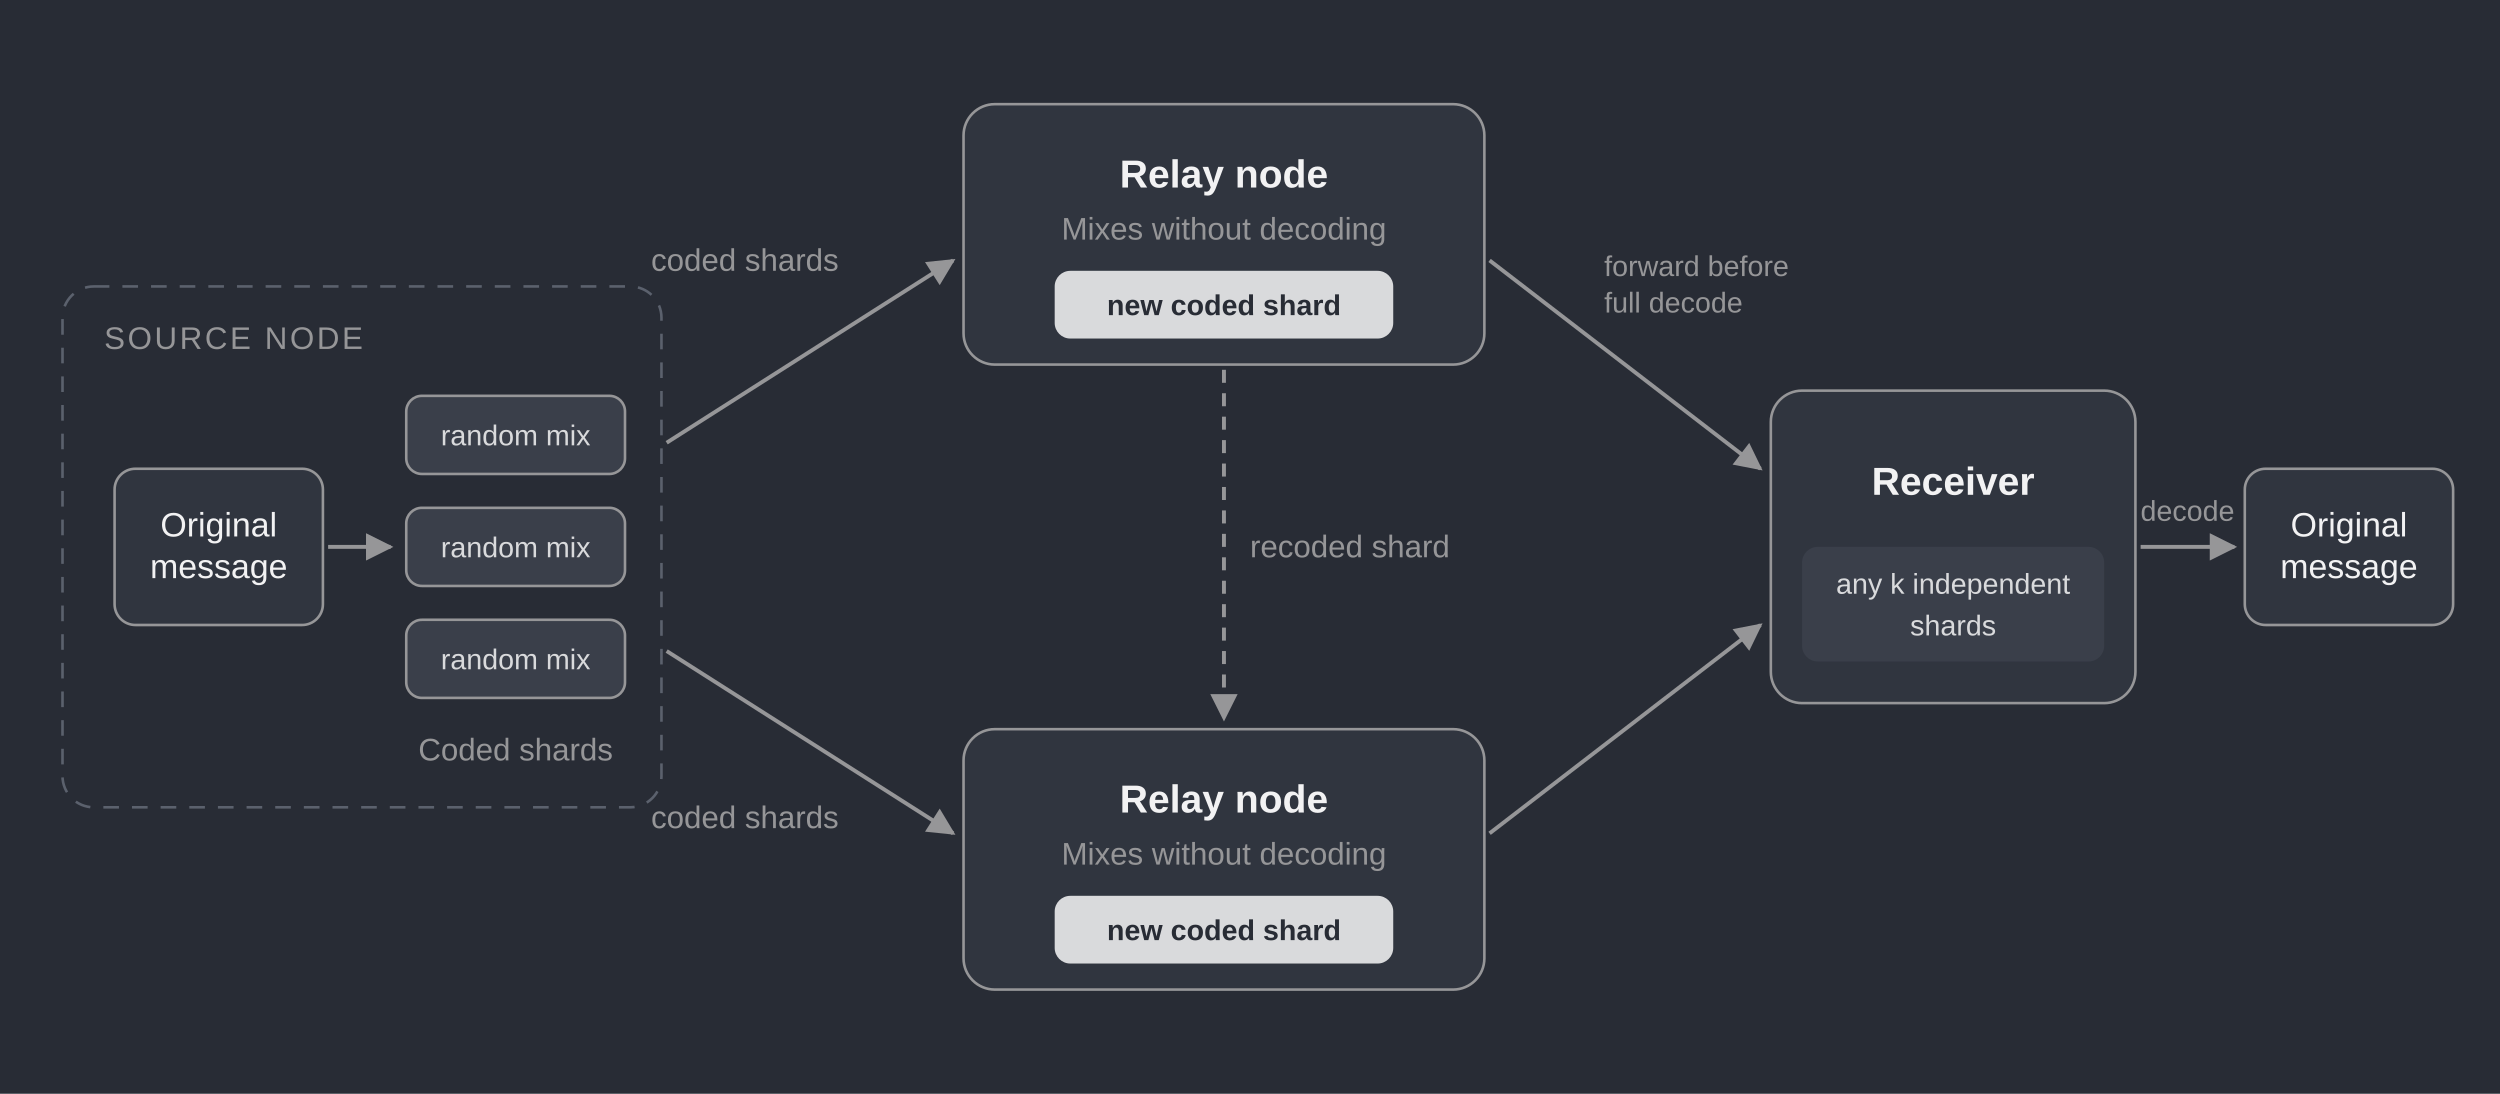
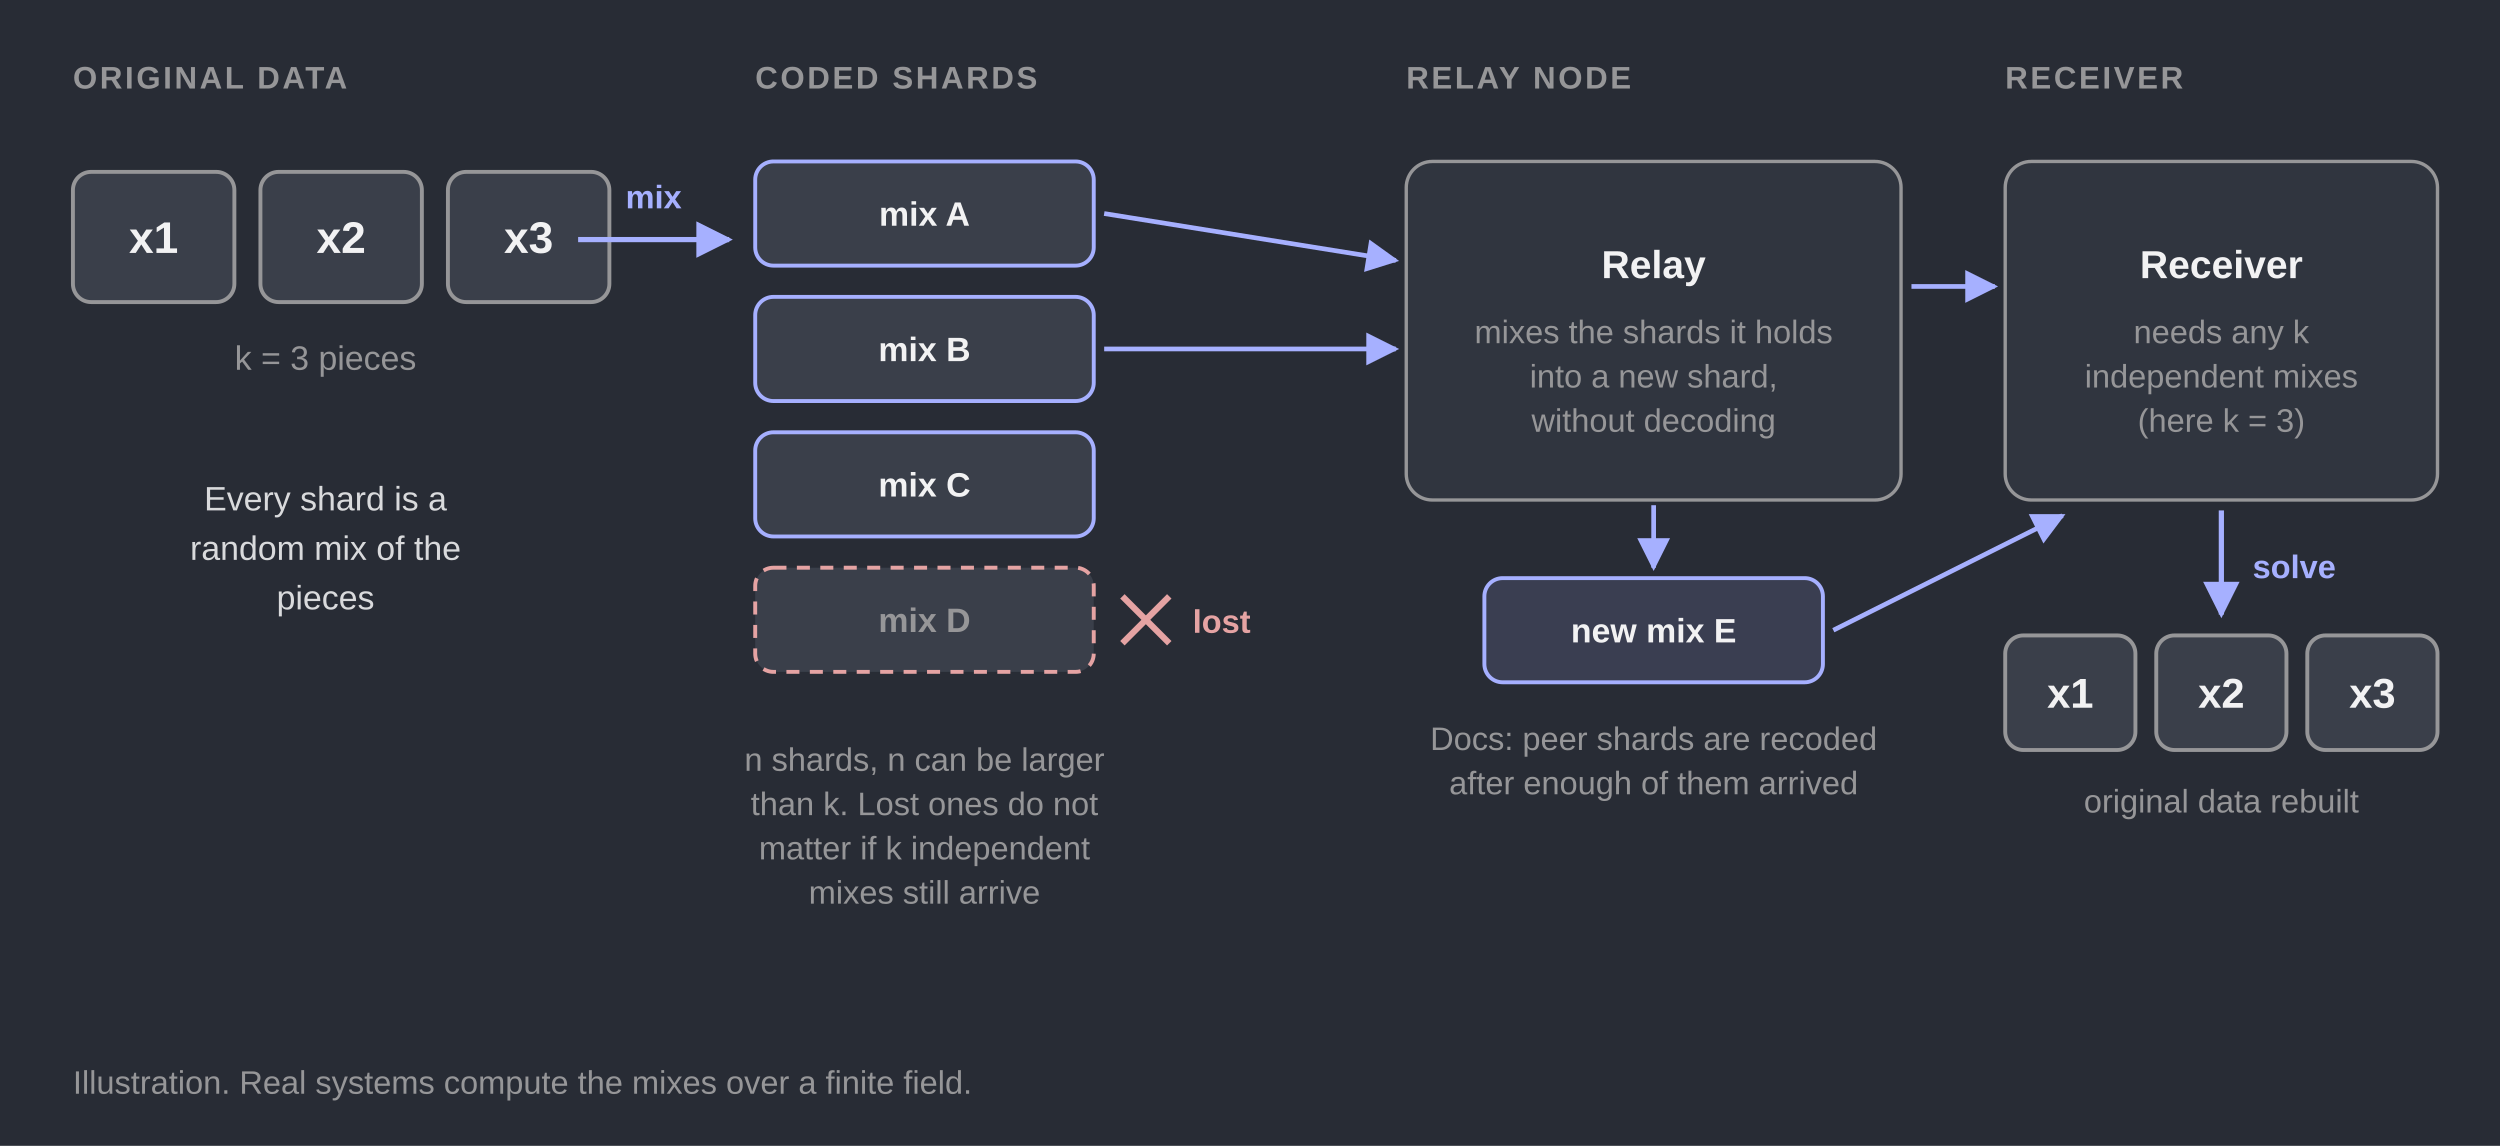
- <svg xmlns="http://www.w3.org/2000/svg" viewBox="0 0 960 420" font-family="Helvetica Neue, Arial, sans-serif">
+ <svg xmlns="http://www.w3.org/2000/svg" viewBox="0 0 960 440" font-family="Helvetica Neue, Arial, sans-serif">
  <defs>
    <marker id="a" viewBox="0 0 10 10" refX="9" refY="5" markerWidth="7" markerHeight="7" orient="auto-start-reverse">
      <path d="M0 0L10 5L0 10z" fill="#969698" />
    </marker>
+     <marker id="aw" viewBox="0 0 10 10" refX="9" refY="5" markerWidth="7" markerHeight="7" orient="auto-start-reverse">
+       <path d="M0 0L10 5L0 10z" fill="#E3C27A" />
+     </marker>
+     <marker id="al" viewBox="0 0 10 10" refX="9" refY="5" markerWidth="7" markerHeight="7" orient="auto-start-reverse">
+       <path d="M0 0L10 5L0 10z" fill="#A6B0FF" />
+     </marker>
+     <marker id="ab" viewBox="0 0 10 10" refX="9" refY="5" markerWidth="7" markerHeight="7" orient="auto-start-reverse">
+       <path d="M0 0L10 5L0 10z" fill="#93C3EA" />
+     </marker>
  </defs>
-   <rect width="960" height="420" fill="#282C35" />
-   <rect x="24" y="110" width="230" height="200" rx="12" fill="none" stroke="#5B616D" stroke-dasharray="6 5" />
-   <text x="40" y="134" fill="#969698" font-size="12" letter-spacing="1">SOURCE NODE</text>
-   <rect x="44" y="180" width="80" height="60" rx="8" fill="#30353F" stroke="#969698" />
-   <text x="84" y="206" fill="#F2F2F3" font-size="13" text-anchor="middle">Original</text>
-   <text x="84" y="222" fill="#F2F2F3" font-size="13" text-anchor="middle">message</text>
-   <line x1="126" y1="210" x2="150" y2="210" stroke="#969698" stroke-width="1.5" marker-end="url(#a)" />
-   <g font-size="11" fill="#D9DADC" text-anchor="middle">
-     <rect x="156" y="152" width="84" height="30" rx="6" fill="#3A3F4A" stroke="#969698" />
-     <text x="198" y="171">random mix</text>
-     <rect x="156" y="195" width="84" height="30" rx="6" fill="#3A3F4A" stroke="#969698" />
-     <text x="198" y="214">random mix</text>
-     <rect x="156" y="238" width="84" height="30" rx="6" fill="#3A3F4A" stroke="#969698" />
-     <text x="198" y="257">random mix</text>
-   </g>
-   <text x="198" y="292" fill="#969698" font-size="12" text-anchor="middle">Coded shards</text>
-   <g>
-     <rect x="370" y="40" width="200" height="100" rx="12" fill="#30353F" stroke="#969698" />
-     <text x="470" y="72" fill="#F2F2F3" font-size="15" font-weight="600" text-anchor="middle">Relay node</text>
-     <text x="470" y="92" fill="#969698" font-size="12" text-anchor="middle">Mixes without decoding</text>
-     <rect x="405" y="104" width="130" height="26" rx="6" fill="#D9DADC" />
-     <text x="470" y="121" fill="#282C35" font-size="11" font-weight="600" text-anchor="middle">new coded shard</text>
-   </g>
-   <g>
-     <rect x="370" y="280" width="200" height="100" rx="12" fill="#30353F" stroke="#969698" />
-     <text x="470" y="312" fill="#F2F2F3" font-size="15" font-weight="600" text-anchor="middle">Relay node</text>
-     <text x="470" y="332" fill="#969698" font-size="12" text-anchor="middle">Mixes without decoding</text>
-     <rect x="405" y="344" width="130" height="26" rx="6" fill="#D9DADC" />
-     <text x="470" y="361" fill="#282C35" font-size="11" font-weight="600" text-anchor="middle">new coded shard</text>
-   </g>
-   <path d="M256 170 L366 100" stroke="#969698" stroke-width="1.5" fill="none" marker-end="url(#a)" />
-   <path d="M256 250 L366 320" stroke="#969698" stroke-width="1.5" fill="none" marker-end="url(#a)" />
-   <text x="250" y="104" fill="#969698" font-size="12">coded shards</text>
-   <text x="250" y="318" fill="#969698" font-size="12">coded shards</text>
-   <line x1="470" y1="142" x2="470" y2="276" stroke="#969698" stroke-width="1.5" stroke-dasharray="5 4" marker-end="url(#a)" />
-   <text x="480" y="214" fill="#969698" font-size="12">recoded shard</text>
-   <rect x="680" y="150" width="140" height="120" rx="12" fill="#30353F" stroke="#969698" />
-   <text x="750" y="190" fill="#F2F2F3" font-size="15" font-weight="600" text-anchor="middle">Receiver</text>
-   <rect x="692" y="210" width="116" height="44" rx="6" fill="#3A3F4A" />
-   <text x="750" y="228" fill="#D9DADC" font-size="11" text-anchor="middle">any k independent</text>
-   <text x="750" y="244" fill="#D9DADC" font-size="11" text-anchor="middle">shards</text>
-   <path d="M572 100 L676 180" stroke="#969698" stroke-width="1.5" fill="none" marker-end="url(#a)" />
-   <path d="M572 320 L676 240" stroke="#969698" stroke-width="1.5" fill="none" marker-end="url(#a)" />
-   <text x="616" y="106" fill="#969698" font-size="11">forward before</text>
-   <text x="616" y="120" fill="#969698" font-size="11">full decode</text>
-   <line x1="822" y1="210" x2="858" y2="210" stroke="#969698" stroke-width="1.5" marker-end="url(#a)" />
-   <text x="840" y="200" fill="#969698" font-size="11" text-anchor="middle">decode</text>
-   <rect x="862" y="180" width="80" height="60" rx="8" fill="#30353F" stroke="#969698" />
-   <text x="902" y="206" fill="#F2F2F3" font-size="13" text-anchor="middle">Original</text>
-   <text x="902" y="222" fill="#F2F2F3" font-size="13" text-anchor="middle">message</text>
+   <rect width="960" height="440" fill="#282C35" />
+   <text x="28" y="34" fill="#969698" font-size="12" font-weight="600" text-anchor="start" letter-spacing="1">ORIGINAL DATA</text>
+   <text x="290" y="34" fill="#969698" font-size="12" font-weight="600" text-anchor="start" letter-spacing="1">CODED SHARDS</text>
+   <text x="540" y="34" fill="#969698" font-size="12" font-weight="600" text-anchor="start" letter-spacing="1">RELAY NODE</text>
+   <text x="770" y="34" fill="#969698" font-size="12" font-weight="600" text-anchor="start" letter-spacing="1">RECEIVER</text>
+   <rect x="28" y="66" width="62" height="50" rx="7" fill="#3A3F4A" stroke="#969698" stroke-width="1.5" />
+   <text x="59.0" y="97.12" fill="#F2F2F3" font-size="17" font-weight="600" text-anchor="middle">x1</text>
+   <rect x="100" y="66" width="62" height="50" rx="7" fill="#3A3F4A" stroke="#969698" stroke-width="1.5" />
+   <text x="131.0" y="97.12" fill="#F2F2F3" font-size="17" font-weight="600" text-anchor="middle">x2</text>
+   <rect x="172" y="66" width="62" height="50" rx="7" fill="#3A3F4A" stroke="#969698" stroke-width="1.5" />
+   <text x="203.0" y="97.12" fill="#F2F2F3" font-size="17" font-weight="600" text-anchor="middle">x3</text>
+   <text x="125" y="142" fill="#969698" font-size="13" font-weight="400" text-anchor="middle">k = 3 pieces</text>
+   <text x="125" y="196" fill="#D9DADC" font-size="13" font-weight="400" text-anchor="middle">Every shard is a</text>
+   <text x="125" y="215" fill="#D9DADC" font-size="13" font-weight="400" text-anchor="middle">random mix of the</text>
+   <text x="125" y="234" fill="#D9DADC" font-size="13" font-weight="400" text-anchor="middle">pieces</text>
+   <line x1="222" y1="92" x2="280" y2="92" stroke="#A6B0FF" stroke-width="2" marker-end="url(#al)" />
+   <text x="251" y="80" fill="#A6B0FF" font-size="12.5" font-weight="600" text-anchor="middle">mix</text>
+   <rect x="290" y="62" width="130" height="40" rx="7" fill="#3A3F4A" stroke="#A6B0FF" stroke-width="1.5" />
+   <text x="355.0" y="86.68" fill="#F2F2F3" font-size="13" font-weight="600" text-anchor="middle">mix A</text>
+   <rect x="290" y="114" width="130" height="40" rx="7" fill="#3A3F4A" stroke="#A6B0FF" stroke-width="1.5" />
+   <text x="355.0" y="138.68" fill="#F2F2F3" font-size="13" font-weight="600" text-anchor="middle">mix B</text>
+   <rect x="290" y="166" width="130" height="40" rx="7" fill="#3A3F4A" stroke="#A6B0FF" stroke-width="1.5" />
+   <text x="355.0" y="190.68" fill="#F2F2F3" font-size="13" font-weight="600" text-anchor="middle">mix C</text>
+   <rect x="290" y="218" width="130" height="40" rx="7" fill="#3A3F4A" stroke="#E5A3A3" stroke-width="1.5" stroke-dasharray="5 4" />
+   <text x="355.0" y="242.68" fill="#969698" font-size="13" font-weight="600" text-anchor="middle">mix D</text>
+   <line x1="431" y1="229" x2="449" y2="247" stroke="#E5A3A3" stroke-width="2.4" />
+   <line x1="431" y1="247" x2="449" y2="229" stroke="#E5A3A3" stroke-width="2.4" />
+   <text x="458" y="243" fill="#E5A3A3" font-size="12.5" font-weight="600" text-anchor="start">lost</text>
+   <text x="355" y="296" fill="#969698" font-size="12.5" font-weight="400" text-anchor="middle">n shards, n can be larger</text>
+   <text x="355" y="313" fill="#969698" font-size="12.5" font-weight="400" text-anchor="middle">than k. Lost ones do not</text>
+   <text x="355" y="330" fill="#969698" font-size="12.5" font-weight="400" text-anchor="middle">matter if k independent</text>
+   <text x="355" y="347" fill="#969698" font-size="12.5" font-weight="400" text-anchor="middle">mixes still arrive</text>
+   <rect x="540" y="62" width="190" height="130" rx="10" fill="#30353F" stroke="#969698" stroke-width="1.3" />
+   <text x="635.0" y="106.8" fill="#F2F2F3" font-size="15" font-weight="600" text-anchor="middle">Relay</text>
+   <text x="635.0" y="131.8" fill="#969698" font-size="12.5" font-weight="400" text-anchor="middle">mixes the shards it holds</text>
+   <text x="635.0" y="148.8" fill="#969698" font-size="12.5" font-weight="400" text-anchor="middle">into a new shard,</text>
+   <text x="635.0" y="165.8" fill="#969698" font-size="12.5" font-weight="400" text-anchor="middle">without decoding</text>
+   <line x1="424" y1="82" x2="536" y2="100" stroke="#A6B0FF" stroke-width="1.8" marker-end="url(#al)" />
+   <line x1="424" y1="134" x2="536" y2="134" stroke="#A6B0FF" stroke-width="1.8" marker-end="url(#al)" />
+   <rect x="570" y="222" width="130" height="40" rx="7" fill="rgba(166,176,255,0.14)" stroke="#A6B0FF" stroke-width="1.5" />
+   <text x="635.0" y="246.68" fill="#F2F2F3" font-size="13" font-weight="600" text-anchor="middle">new mix E</text>
+   <line x1="635" y1="194" x2="635" y2="218" stroke="#A6B0FF" stroke-width="1.8" marker-end="url(#al)" />
+   <text x="635" y="288" fill="#969698" font-size="12.5" font-weight="400" text-anchor="middle">Docs: peer shards are recoded</text>
+   <text x="635" y="305" fill="#969698" font-size="12.5" font-weight="400" text-anchor="middle">after enough of them arrived</text>
+   <rect x="770" y="62" width="166" height="130" rx="10" fill="#30353F" stroke="#969698" stroke-width="1.3" />
+   <text x="853.0" y="106.8" fill="#F2F2F3" font-size="15" font-weight="600" text-anchor="middle">Receiver</text>
+   <text x="853.0" y="131.8" fill="#969698" font-size="12.5" font-weight="400" text-anchor="middle">needs any k</text>
+   <text x="853.0" y="148.8" fill="#969698" font-size="12.5" font-weight="400" text-anchor="middle">independent mixes</text>
+   <text x="853.0" y="165.8" fill="#969698" font-size="12.5" font-weight="400" text-anchor="middle">(here k = 3)</text>
+   <line x1="734" y1="110" x2="766" y2="110" stroke="#A6B0FF" stroke-width="1.8" marker-end="url(#al)" />
+   <line x1="704" y1="242" x2="792" y2="198" stroke="#A6B0FF" stroke-width="1.8" marker-end="url(#al)" />
+   <line x1="853" y1="196" x2="853" y2="236" stroke="#A6B0FF" stroke-width="2" marker-end="url(#al)" />
+   <text x="865" y="222" fill="#A6B0FF" font-size="12.5" font-weight="600" text-anchor="start">solve</text>
+   <rect x="770" y="244" width="50" height="44" rx="7" fill="#3A3F4A" stroke="#969698" stroke-width="1.5" />
+   <text x="795.0" y="271.76" fill="#F2F2F3" font-size="16" font-weight="600" text-anchor="middle">x1</text>
+   <rect x="828" y="244" width="50" height="44" rx="7" fill="#3A3F4A" stroke="#969698" stroke-width="1.5" />
+   <text x="853.0" y="271.76" fill="#F2F2F3" font-size="16" font-weight="600" text-anchor="middle">x2</text>
+   <rect x="886" y="244" width="50" height="44" rx="7" fill="#3A3F4A" stroke="#969698" stroke-width="1.5" />
+   <text x="911.0" y="271.76" fill="#F2F2F3" font-size="16" font-weight="600" text-anchor="middle">x3</text>
+   <text x="853" y="312" fill="#969698" font-size="12.5" font-weight="400" text-anchor="middle">original data rebuilt</text>
+   <text x="28" y="420" fill="#969698" font-size="12.5" font-weight="400" text-anchor="start">Illustration. Real systems compute the mixes over a finite field.</text>
</svg>
